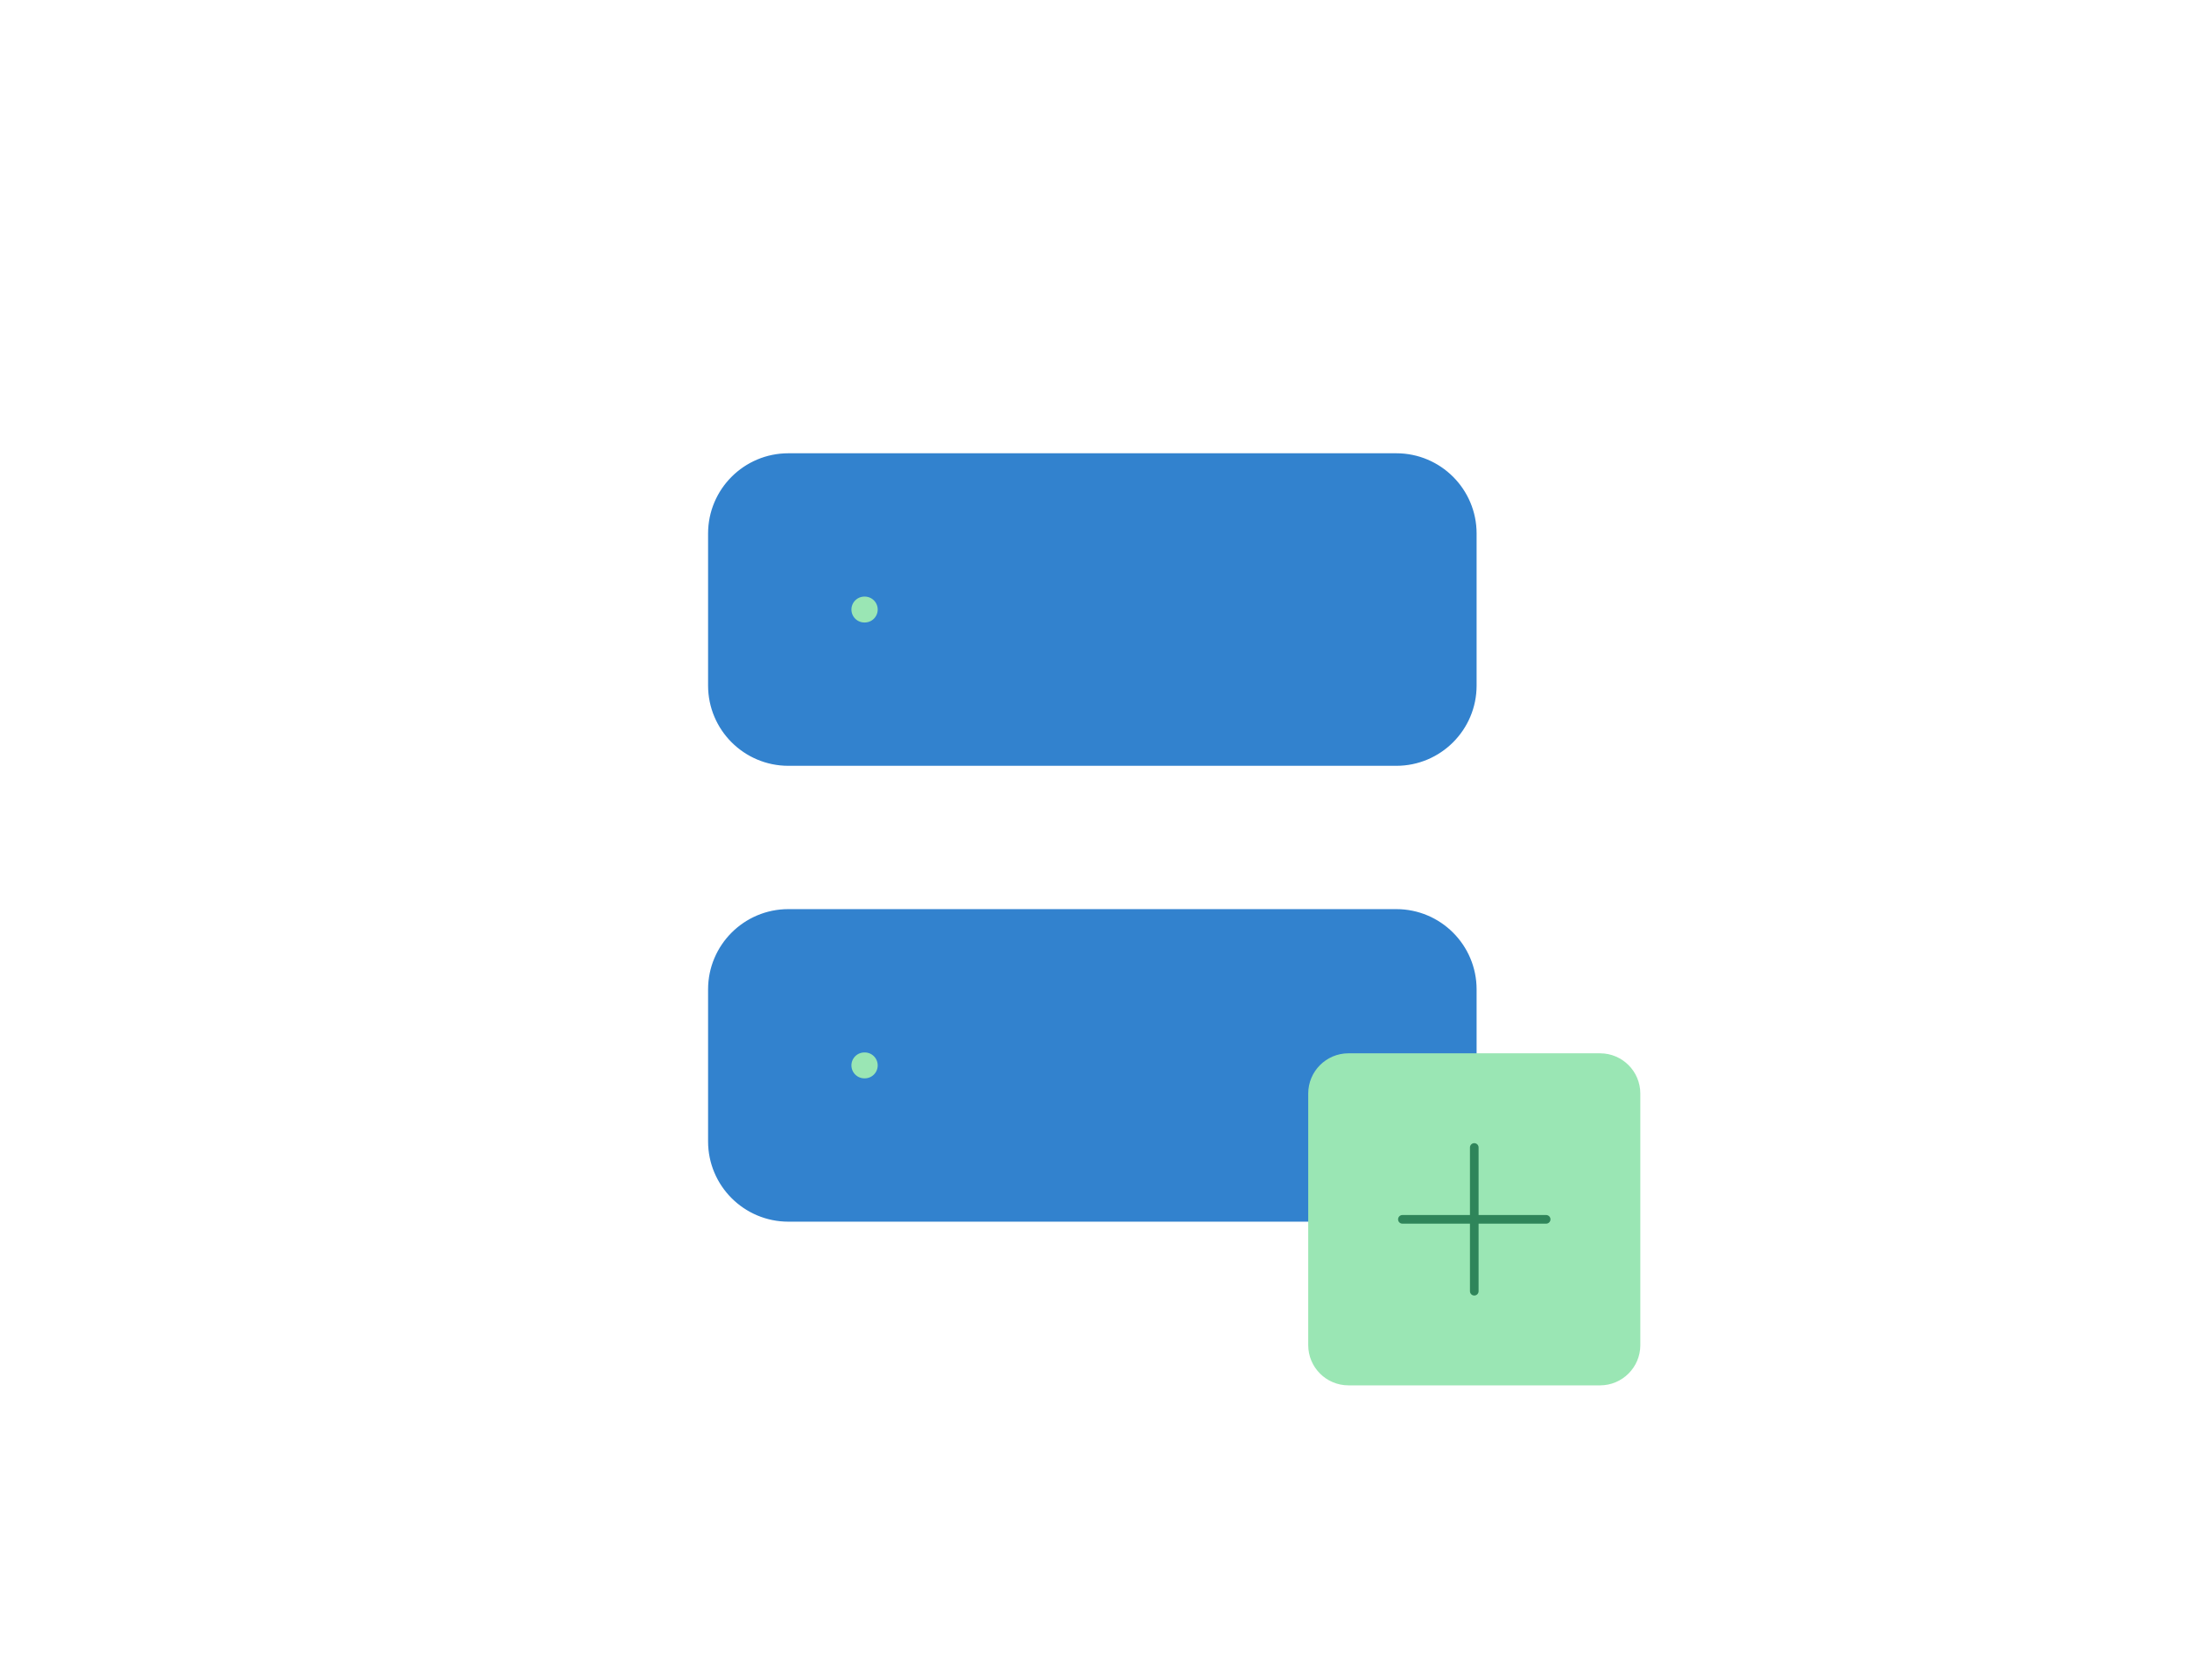
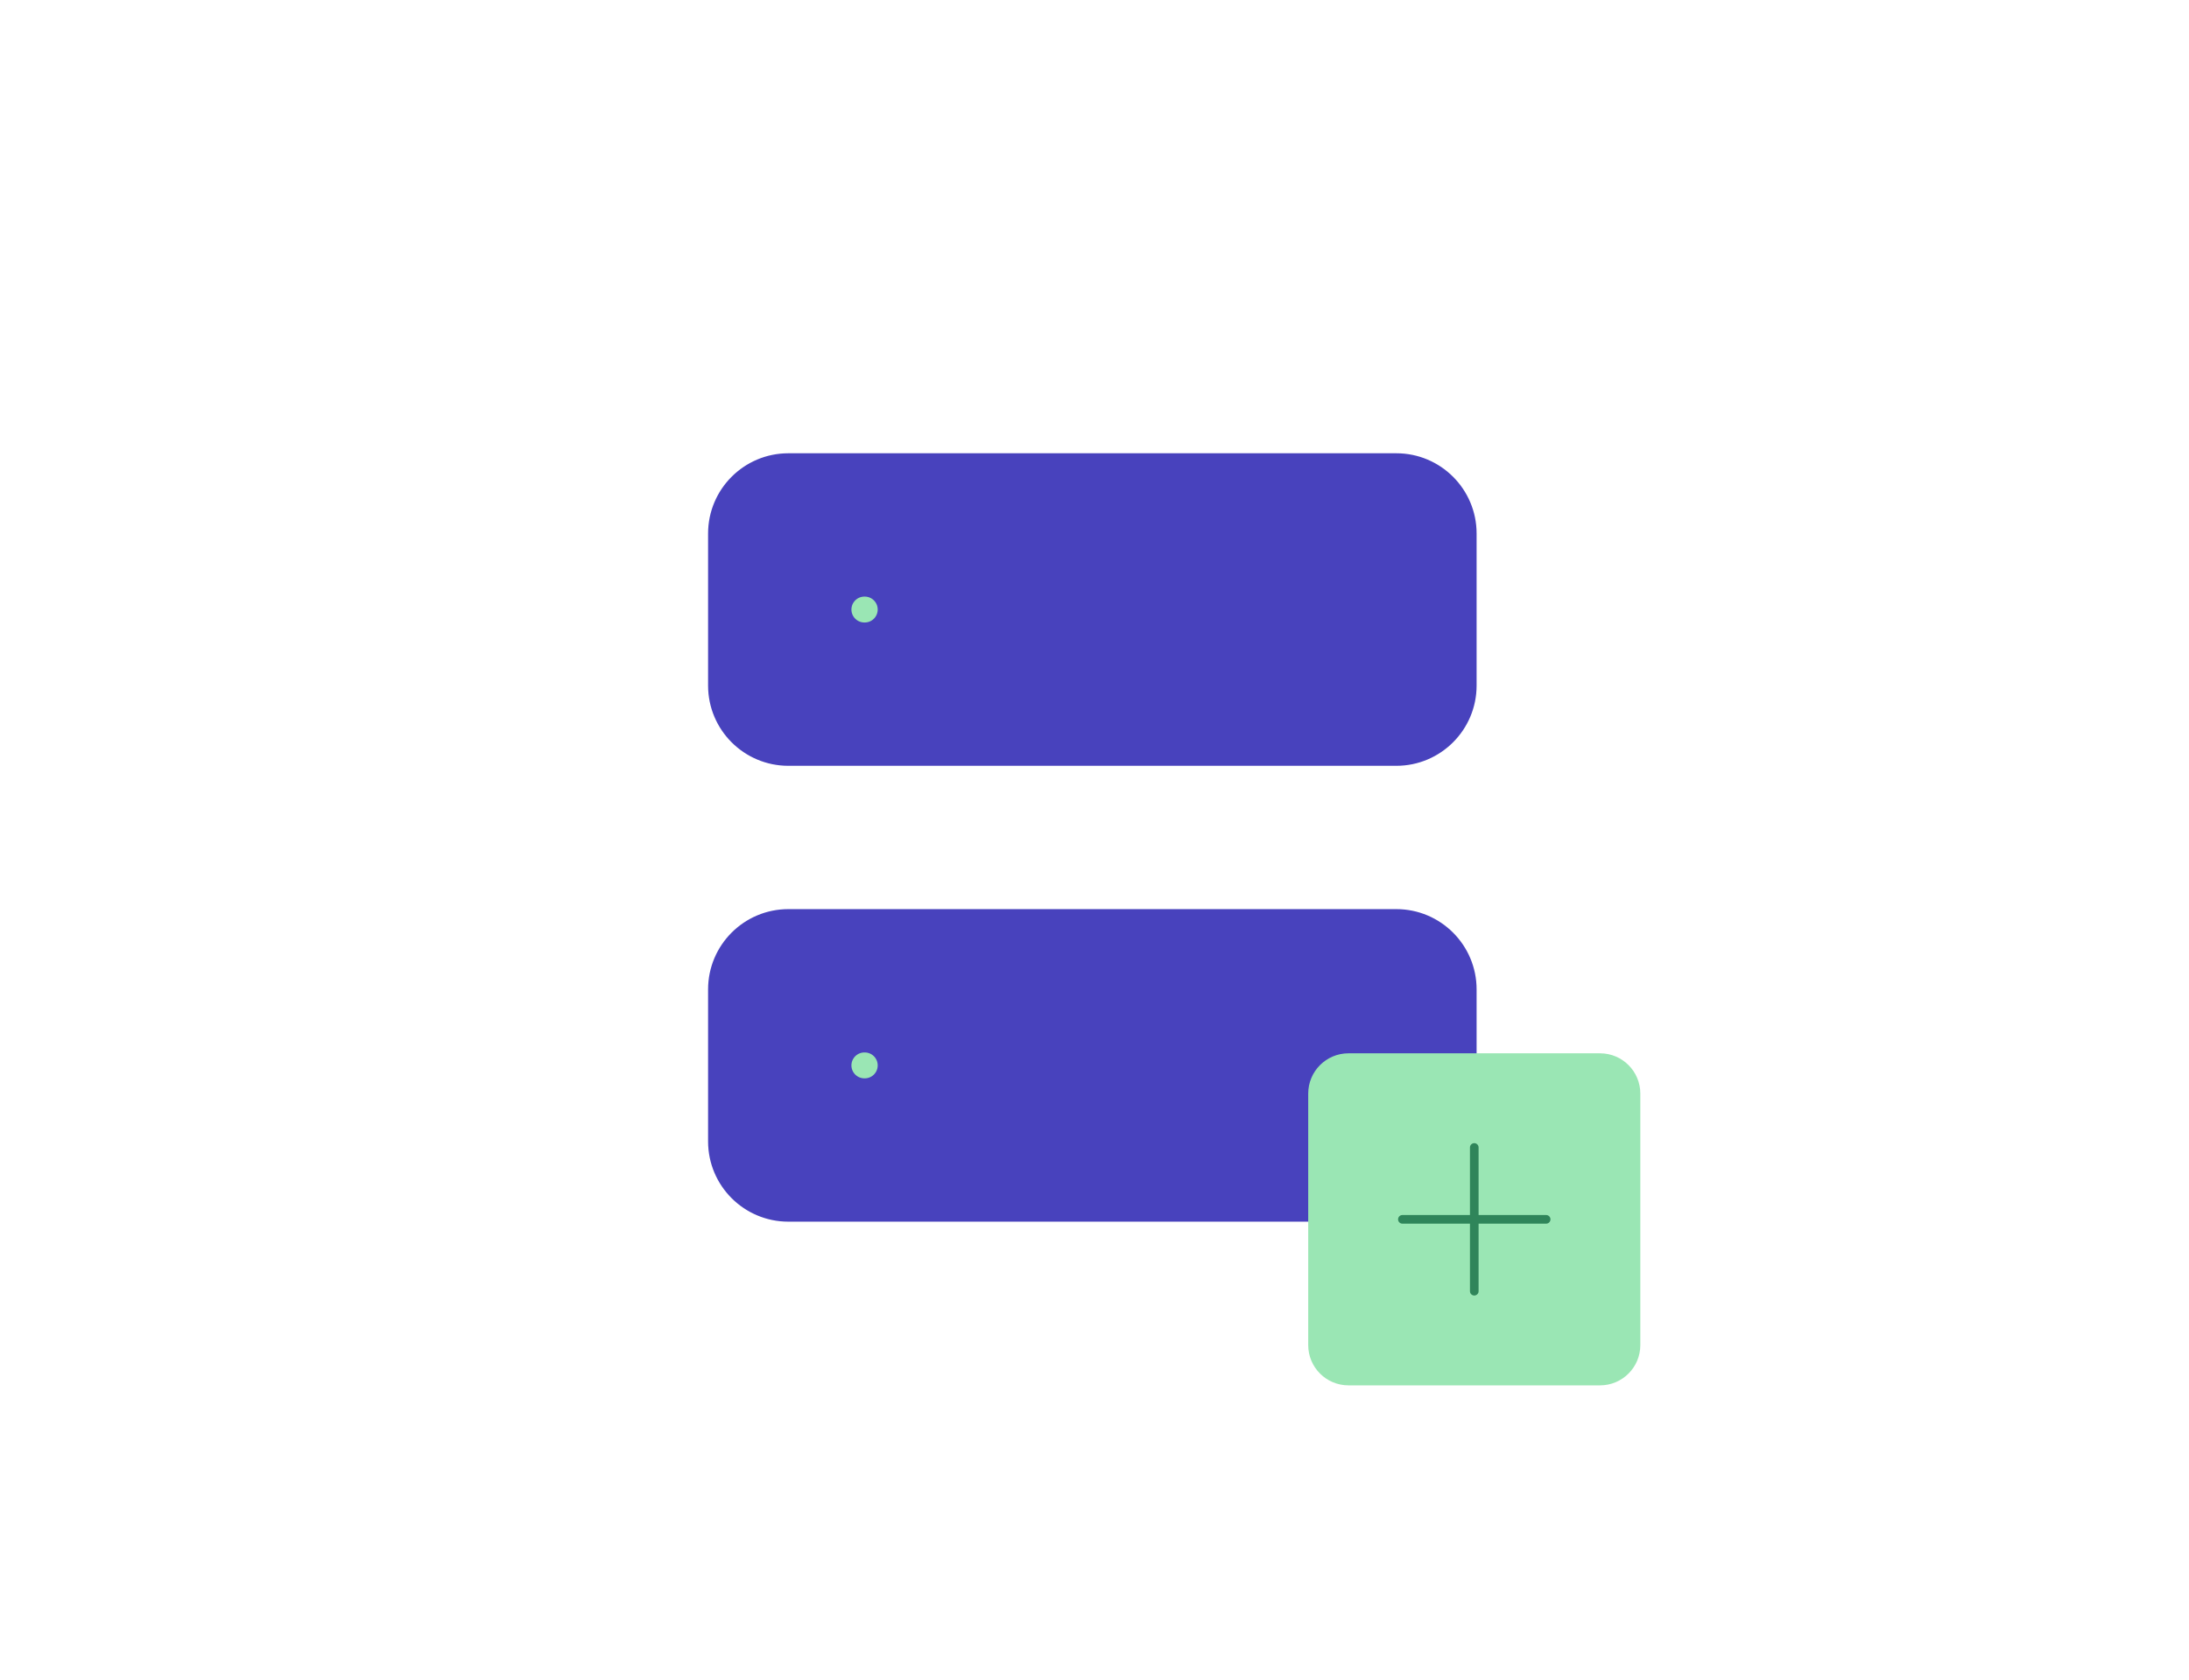
- <svg xmlns="http://www.w3.org/2000/svg" width="507" height="389" viewBox="0 0 507 389" fill="none">
-   <path d="M323.4 106H182.6C172.88 106 165 113.88 165 123.6V158.8C165 168.52 172.88 176.4 182.6 176.4H323.4C333.12 176.4 341 168.52 341 158.8V123.6C341 113.88 333.12 106 323.4 106Z" fill="#3282CE" stroke="#3282CE" stroke-width="2" stroke-linecap="round" stroke-linejoin="round" />
-   <path d="M323.4 211.6H182.6C172.88 211.6 165 219.48 165 229.2V264.4C165 274.12 172.88 282 182.6 282H323.4C333.12 282 341 274.12 341 264.4V229.2C341 219.48 333.12 211.6 323.4 211.6Z" fill="#3282CE" stroke="#3282CE" stroke-width="2" stroke-linecap="round" stroke-linejoin="round" />
-   <path d="M200.2 141.2H200.288" stroke="#9AE6B4" stroke-width="6" stroke-linecap="round" stroke-linejoin="round" />
-   <path d="M200.2 246.8H200.288" stroke="#9AE6B4" stroke-width="6" stroke-linecap="round" stroke-linejoin="round" />
-   <path d="M370.595 245H312.324C307.727 245 304 248.727 304 253.324V311.595C304 316.192 307.727 319.919 312.324 319.919H370.595C375.192 319.919 378.919 316.192 378.919 311.595V253.324C378.919 248.727 375.192 245 370.595 245Z" fill="#9AE6B4" stroke="#9AE6B4" stroke-width="2" stroke-linecap="round" stroke-linejoin="round" />
-   <path d="M341.46 265.811V299.108" stroke="#2F855A" stroke-width="2" stroke-linecap="round" stroke-linejoin="round" />
-   <path d="M324.811 282.46H358.108" stroke="#2F855A" stroke-width="2" stroke-linecap="round" stroke-linejoin="round" />
+ <svg xmlns="http://www.w3.org/2000/svg" width="507" height="389" viewBox="0 0 507 389" fill="none" version="1.1" id="svg10379">
+   <defs id="defs10383" />
+   <path d="M323.4 106H182.6C172.88 106 165 113.88 165 123.6V158.8C165 168.52 172.88 176.4 182.6 176.4H323.4C333.12 176.4 341 168.52 341 158.8V123.6C341 113.88 333.12 106 323.4 106Z" fill="#3282CE" stroke="#3282CE" stroke-width="2" stroke-linecap="round" stroke-linejoin="round" id="path10365" style="stroke:#4842bd;stroke-opacity:1;fill:#4842bd;fill-opacity:1" />
+   <path d="M323.4 211.6H182.6C172.88 211.6 165 219.48 165 229.2V264.4C165 274.12 172.88 282 182.6 282H323.4C333.12 282 341 274.12 341 264.4V229.2C341 219.48 333.12 211.6 323.4 211.6Z" fill="#3282CE" stroke="#3282CE" stroke-width="2" stroke-linecap="round" stroke-linejoin="round" id="path10367" style="stroke:#4842bd;stroke-opacity:1;fill:#4842bd;fill-opacity:1" />
+   <path d="M200.2 141.2H200.288" stroke="#9AE6B4" stroke-width="6" stroke-linecap="round" stroke-linejoin="round" id="path10369" />
+   <path d="M200.2 246.8H200.288" stroke="#9AE6B4" stroke-width="6" stroke-linecap="round" stroke-linejoin="round" id="path10371" />
+   <path d="M370.595 245H312.324C307.727 245 304 248.727 304 253.324V311.595C304 316.192 307.727 319.919 312.324 319.919H370.595C375.192 319.919 378.919 316.192 378.919 311.595V253.324C378.919 248.727 375.192 245 370.595 245Z" fill="#9AE6B4" stroke="#9AE6B4" stroke-width="2" stroke-linecap="round" stroke-linejoin="round" id="path10373" />
+   <path d="M341.46 265.811V299.108" stroke="#2F855A" stroke-width="2" stroke-linecap="round" stroke-linejoin="round" id="path10375" />
+   <path d="M324.811 282.46H358.108" stroke="#2F855A" stroke-width="2" stroke-linecap="round" stroke-linejoin="round" id="path10377" />
</svg>
